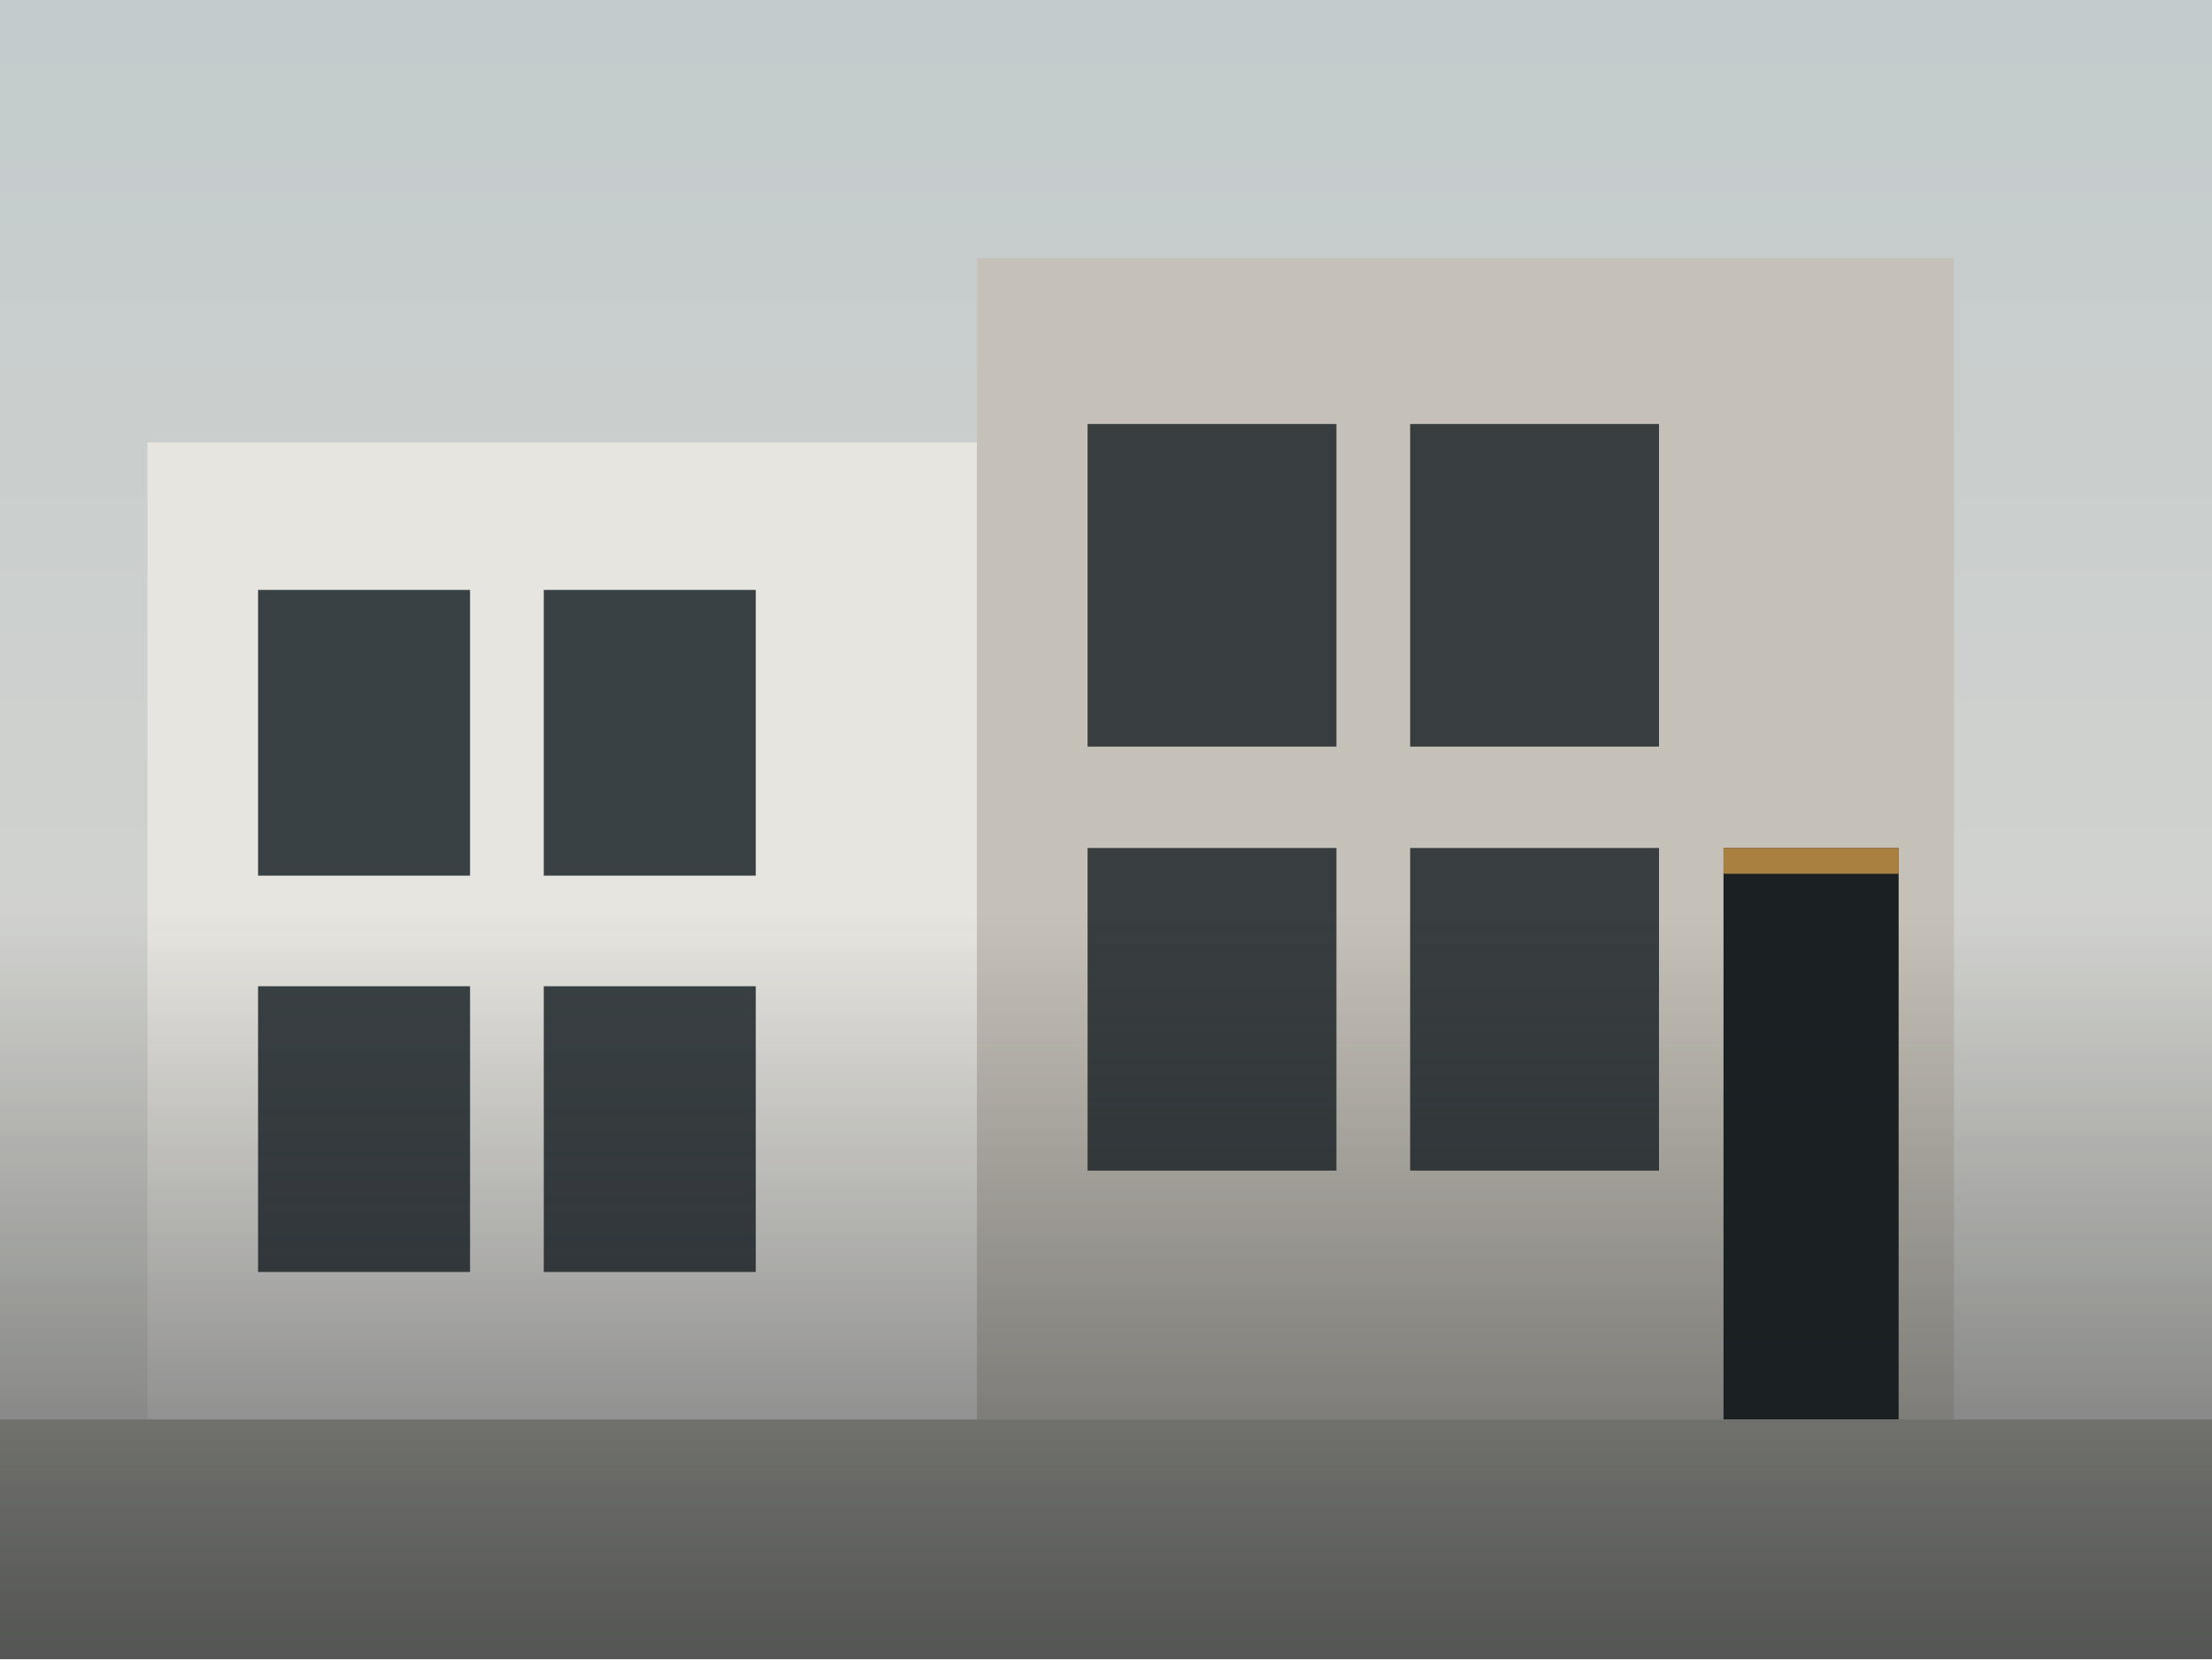
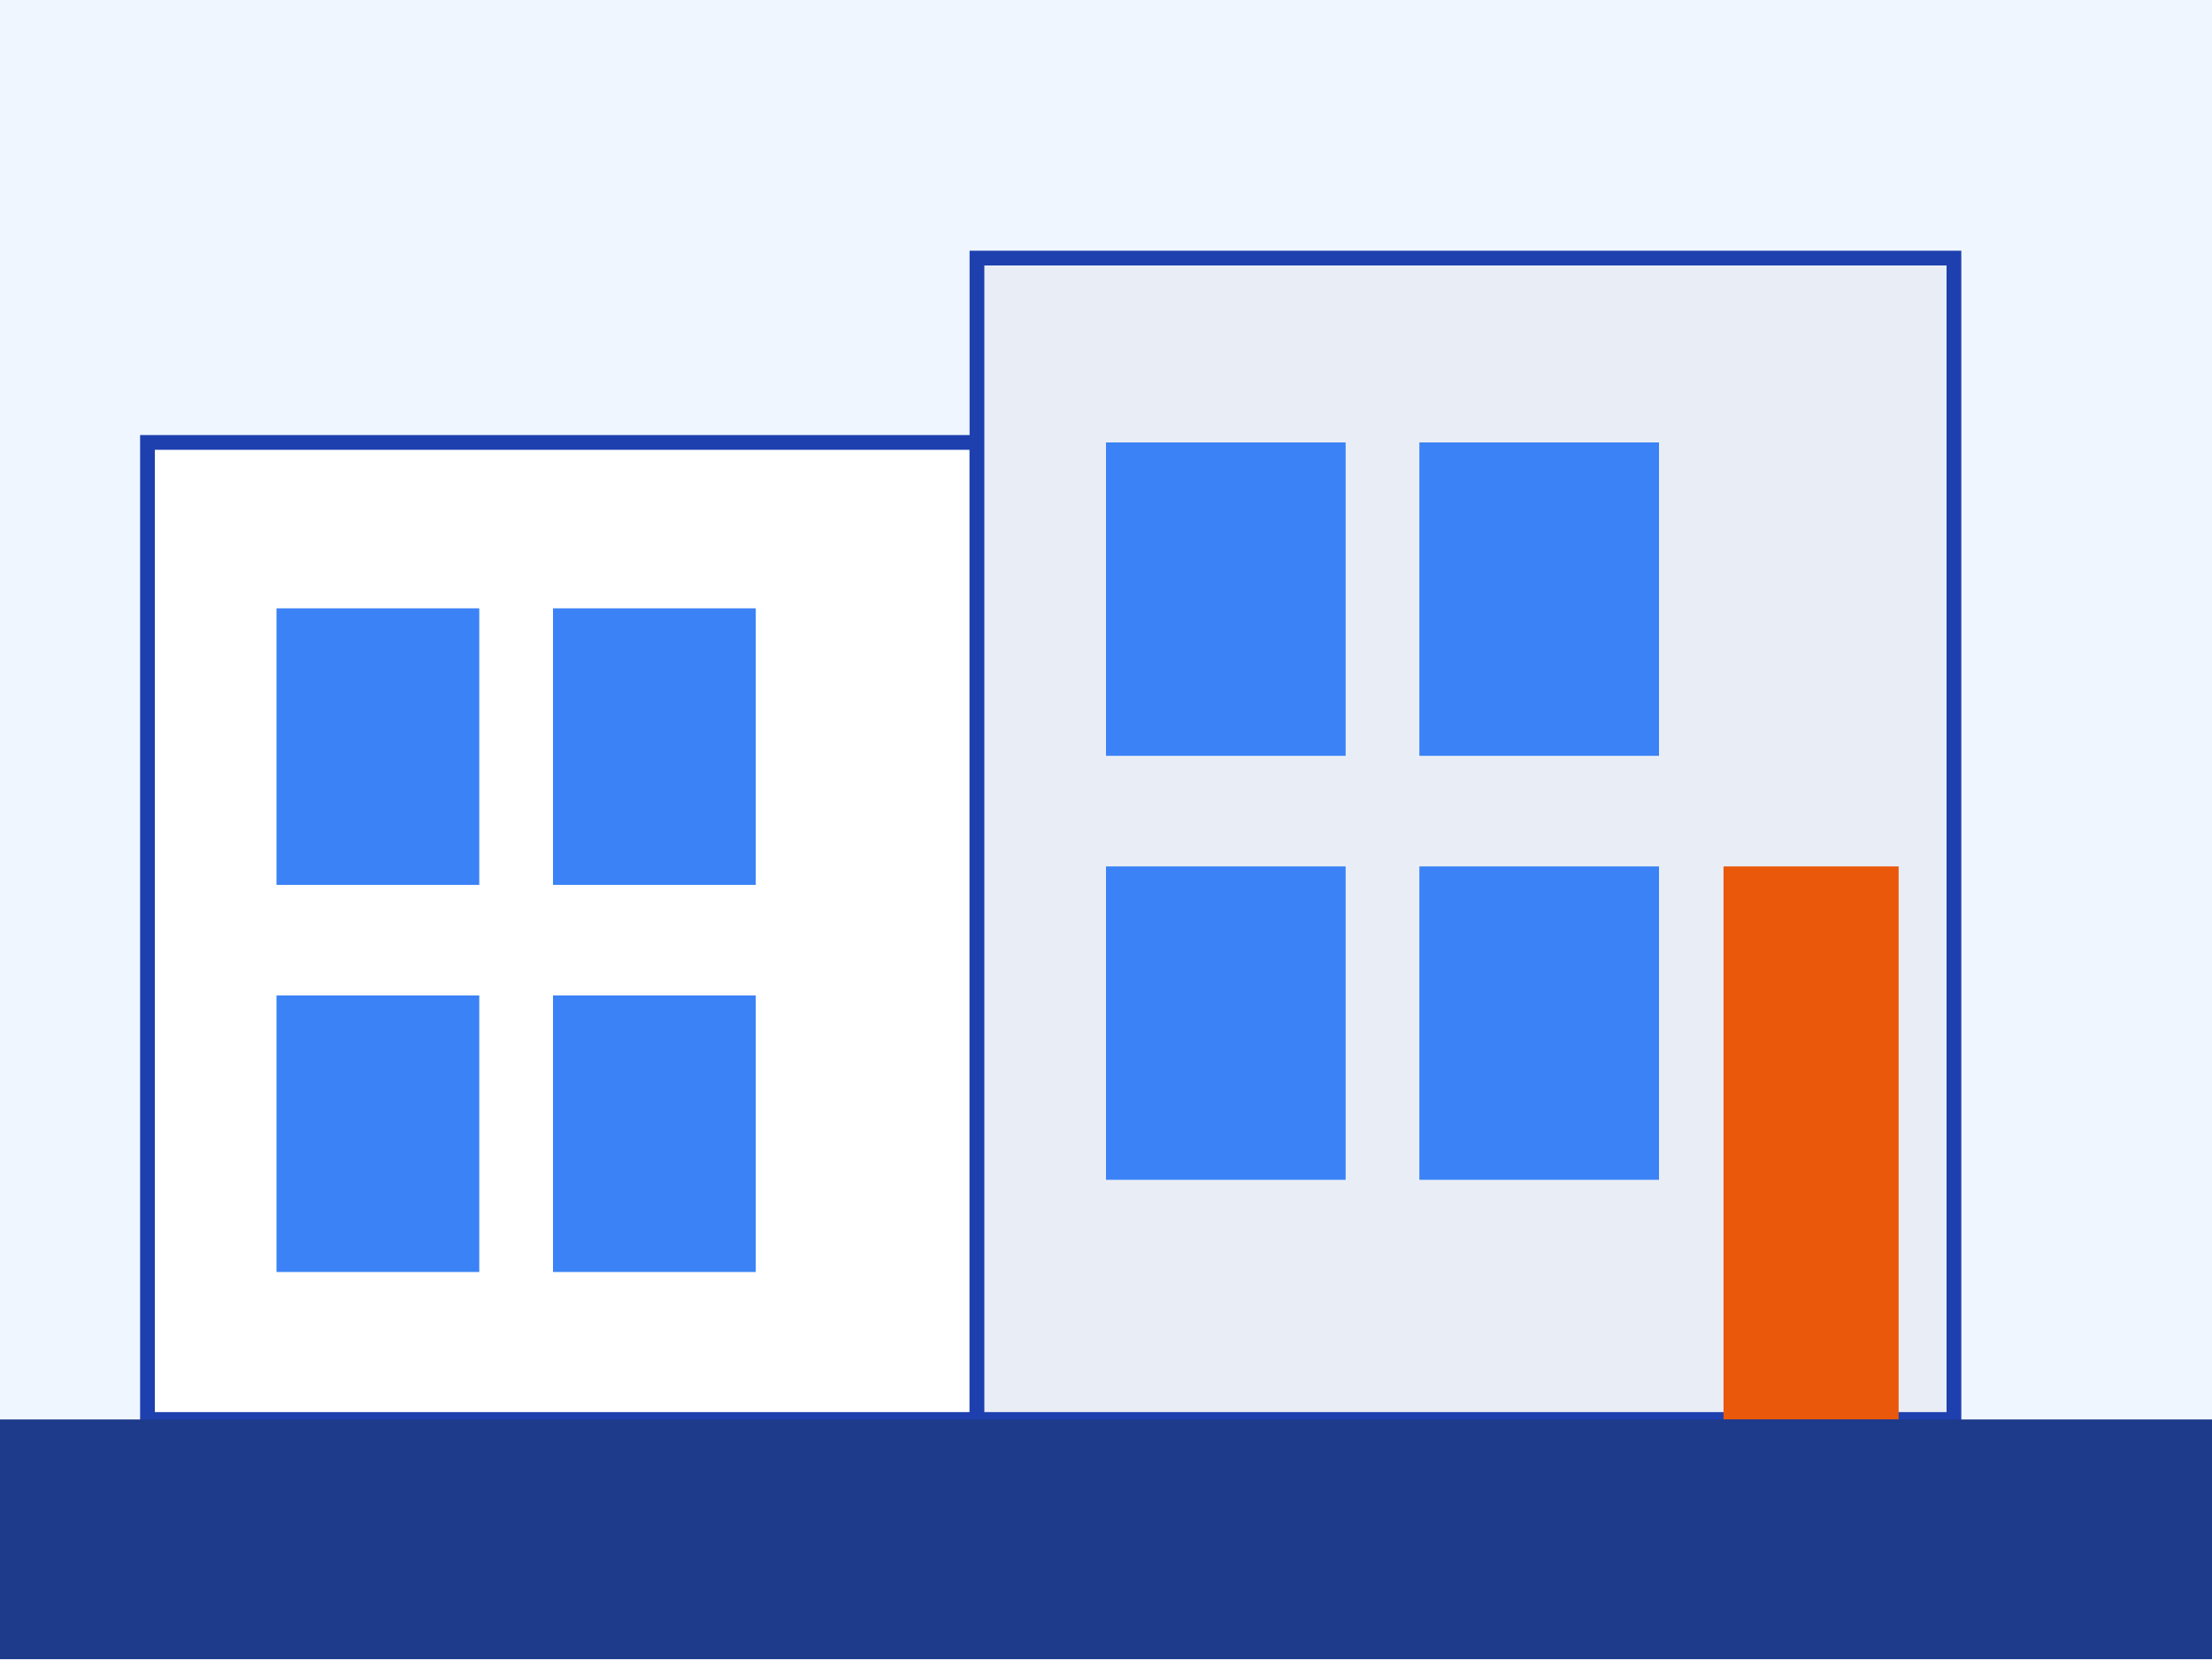
<svg xmlns="http://www.w3.org/2000/svg" viewBox="0 0 1200 900" width="1200" height="900" role="img">
-   <defs>
-     <linearGradient id="v" x1="0" y1="0" x2="0" y2="1">
-       <stop offset="0.55" stop-color="#1b2023" stop-opacity="0" />
-       <stop offset="1" stop-color="#1b2023" stop-opacity="0.62" />
-     </linearGradient>
-     <linearGradient id="s" x1="0" y1="0" x2="0" y2="1">
-       <stop offset="0" stop-color="#c3cbcc" />
-       <stop offset="1" stop-color="#dcd8d1" />
-     </linearGradient>
-   </defs>
-   <rect width="1200" height="900" fill="url(#s)" />
-   <rect x="80" y="240" width="450" height="530" fill="#e7e5e0" />
-   <rect x="530" y="140" width="530" height="630" fill="#c6c1b8" />
-   <g fill="#2b3336" opacity="0.92">
-     <rect x="140" y="320" width="115" height="155" />
-     <rect x="295" y="320" width="115" height="155" />
-     <rect x="140" y="535" width="115" height="155" />
-     <rect x="295" y="535" width="115" height="155" />
-     <rect x="590" y="230" width="135" height="175" />
-     <rect x="765" y="230" width="135" height="175" />
-     <rect x="590" y="460" width="135" height="175" />
-     <rect x="765" y="460" width="135" height="175" />
+   <rect width="1200" height="900" fill="#eff6ff" />
+   <rect x="80" y="240" width="450" height="530" fill="#ffffff" stroke="#1e40af" stroke-width="8" />
+   <rect x="530" y="140" width="530" height="630" fill="#e9eef6" stroke="#1e40af" stroke-width="8" />
+   <g fill="#3b82f6">
+     <rect x="150" y="330" width="110" height="150" />
+     <rect x="300" y="330" width="110" height="150" />
+     <rect x="150" y="540" width="110" height="150" />
+     <rect x="300" y="540" width="110" height="150" />
+     <rect x="600" y="240" width="130" height="170" />
+     <rect x="770" y="240" width="130" height="170" />
+     <rect x="600" y="470" width="130" height="170" />
+     <rect x="770" y="470" width="130" height="170" />
  </g>
-   <rect x="935" y="460" width="95" height="310" fill="#1b2023" />
-   <rect x="935" y="460" width="95" height="14" fill="#a9803f" />
-   <rect x="0" y="770" width="1200" height="130" fill="#a8a49b" opacity="0.85" />
-   <rect width="1200" height="900" fill="url(#v)" />
+   <rect x="935" y="470" width="95" height="300" fill="#ea580c" />
+   <rect x="0" y="770" width="1200" height="130" fill="#1e3a8a" />
</svg>
